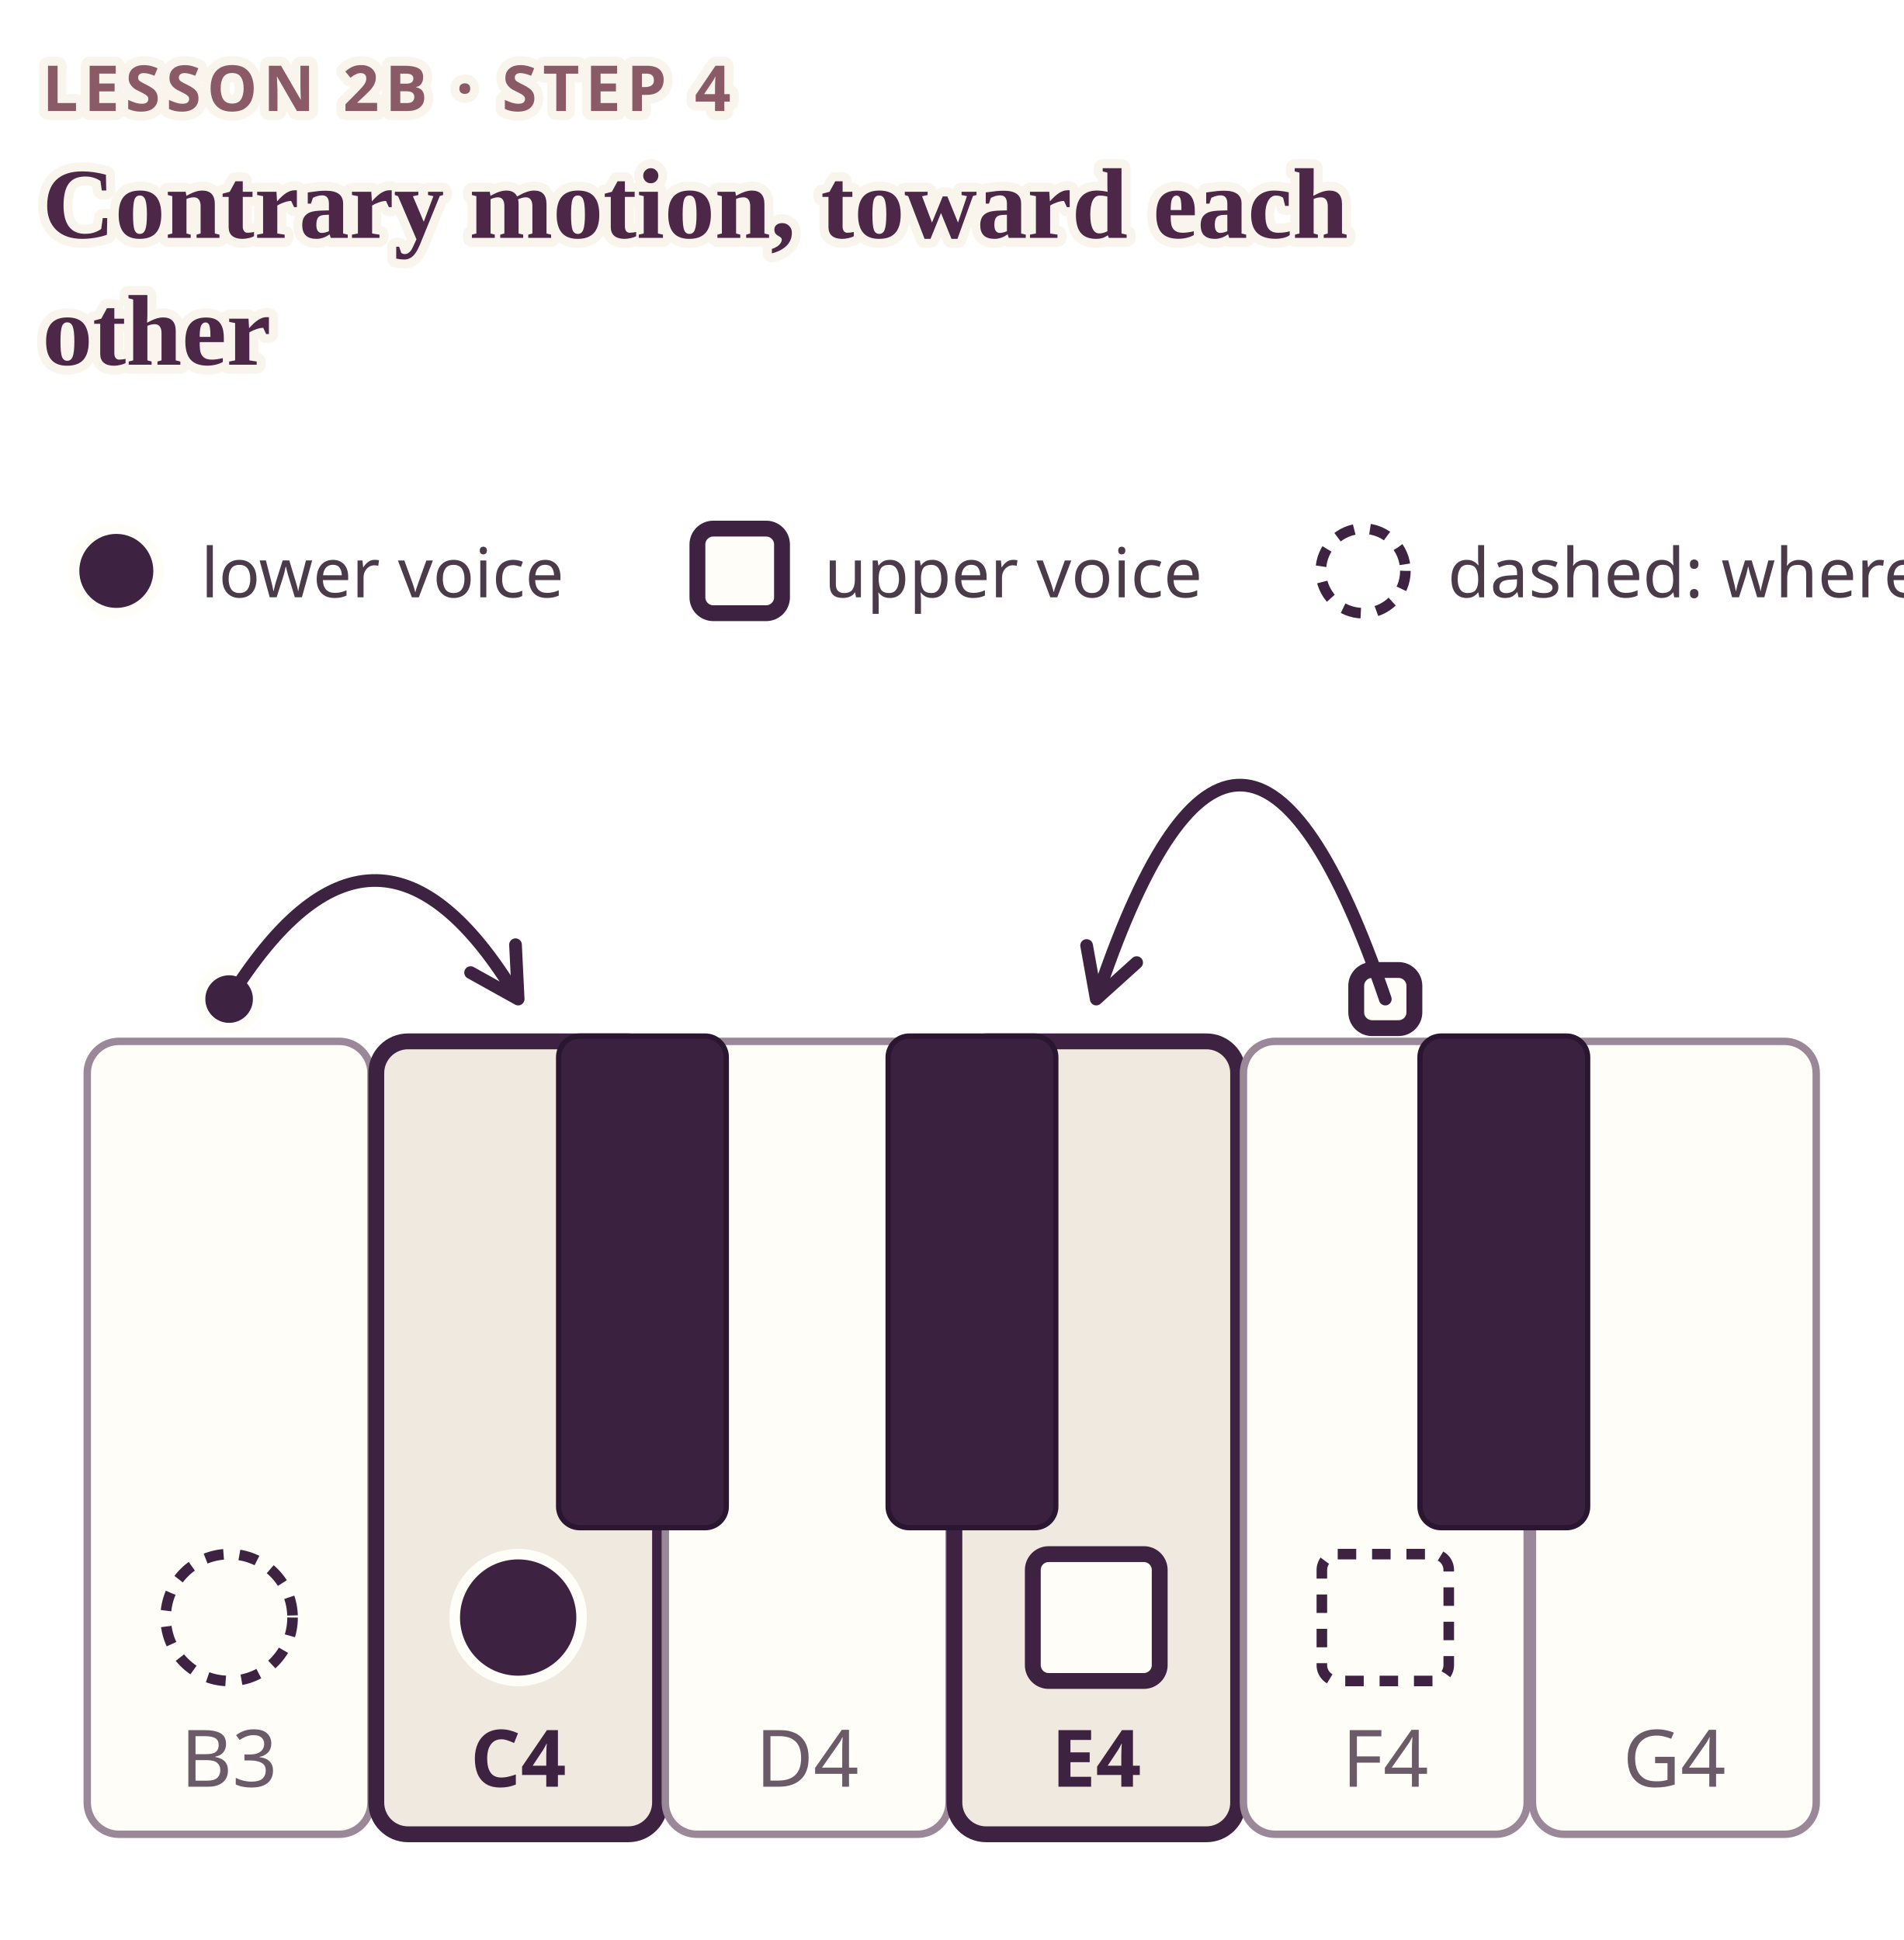
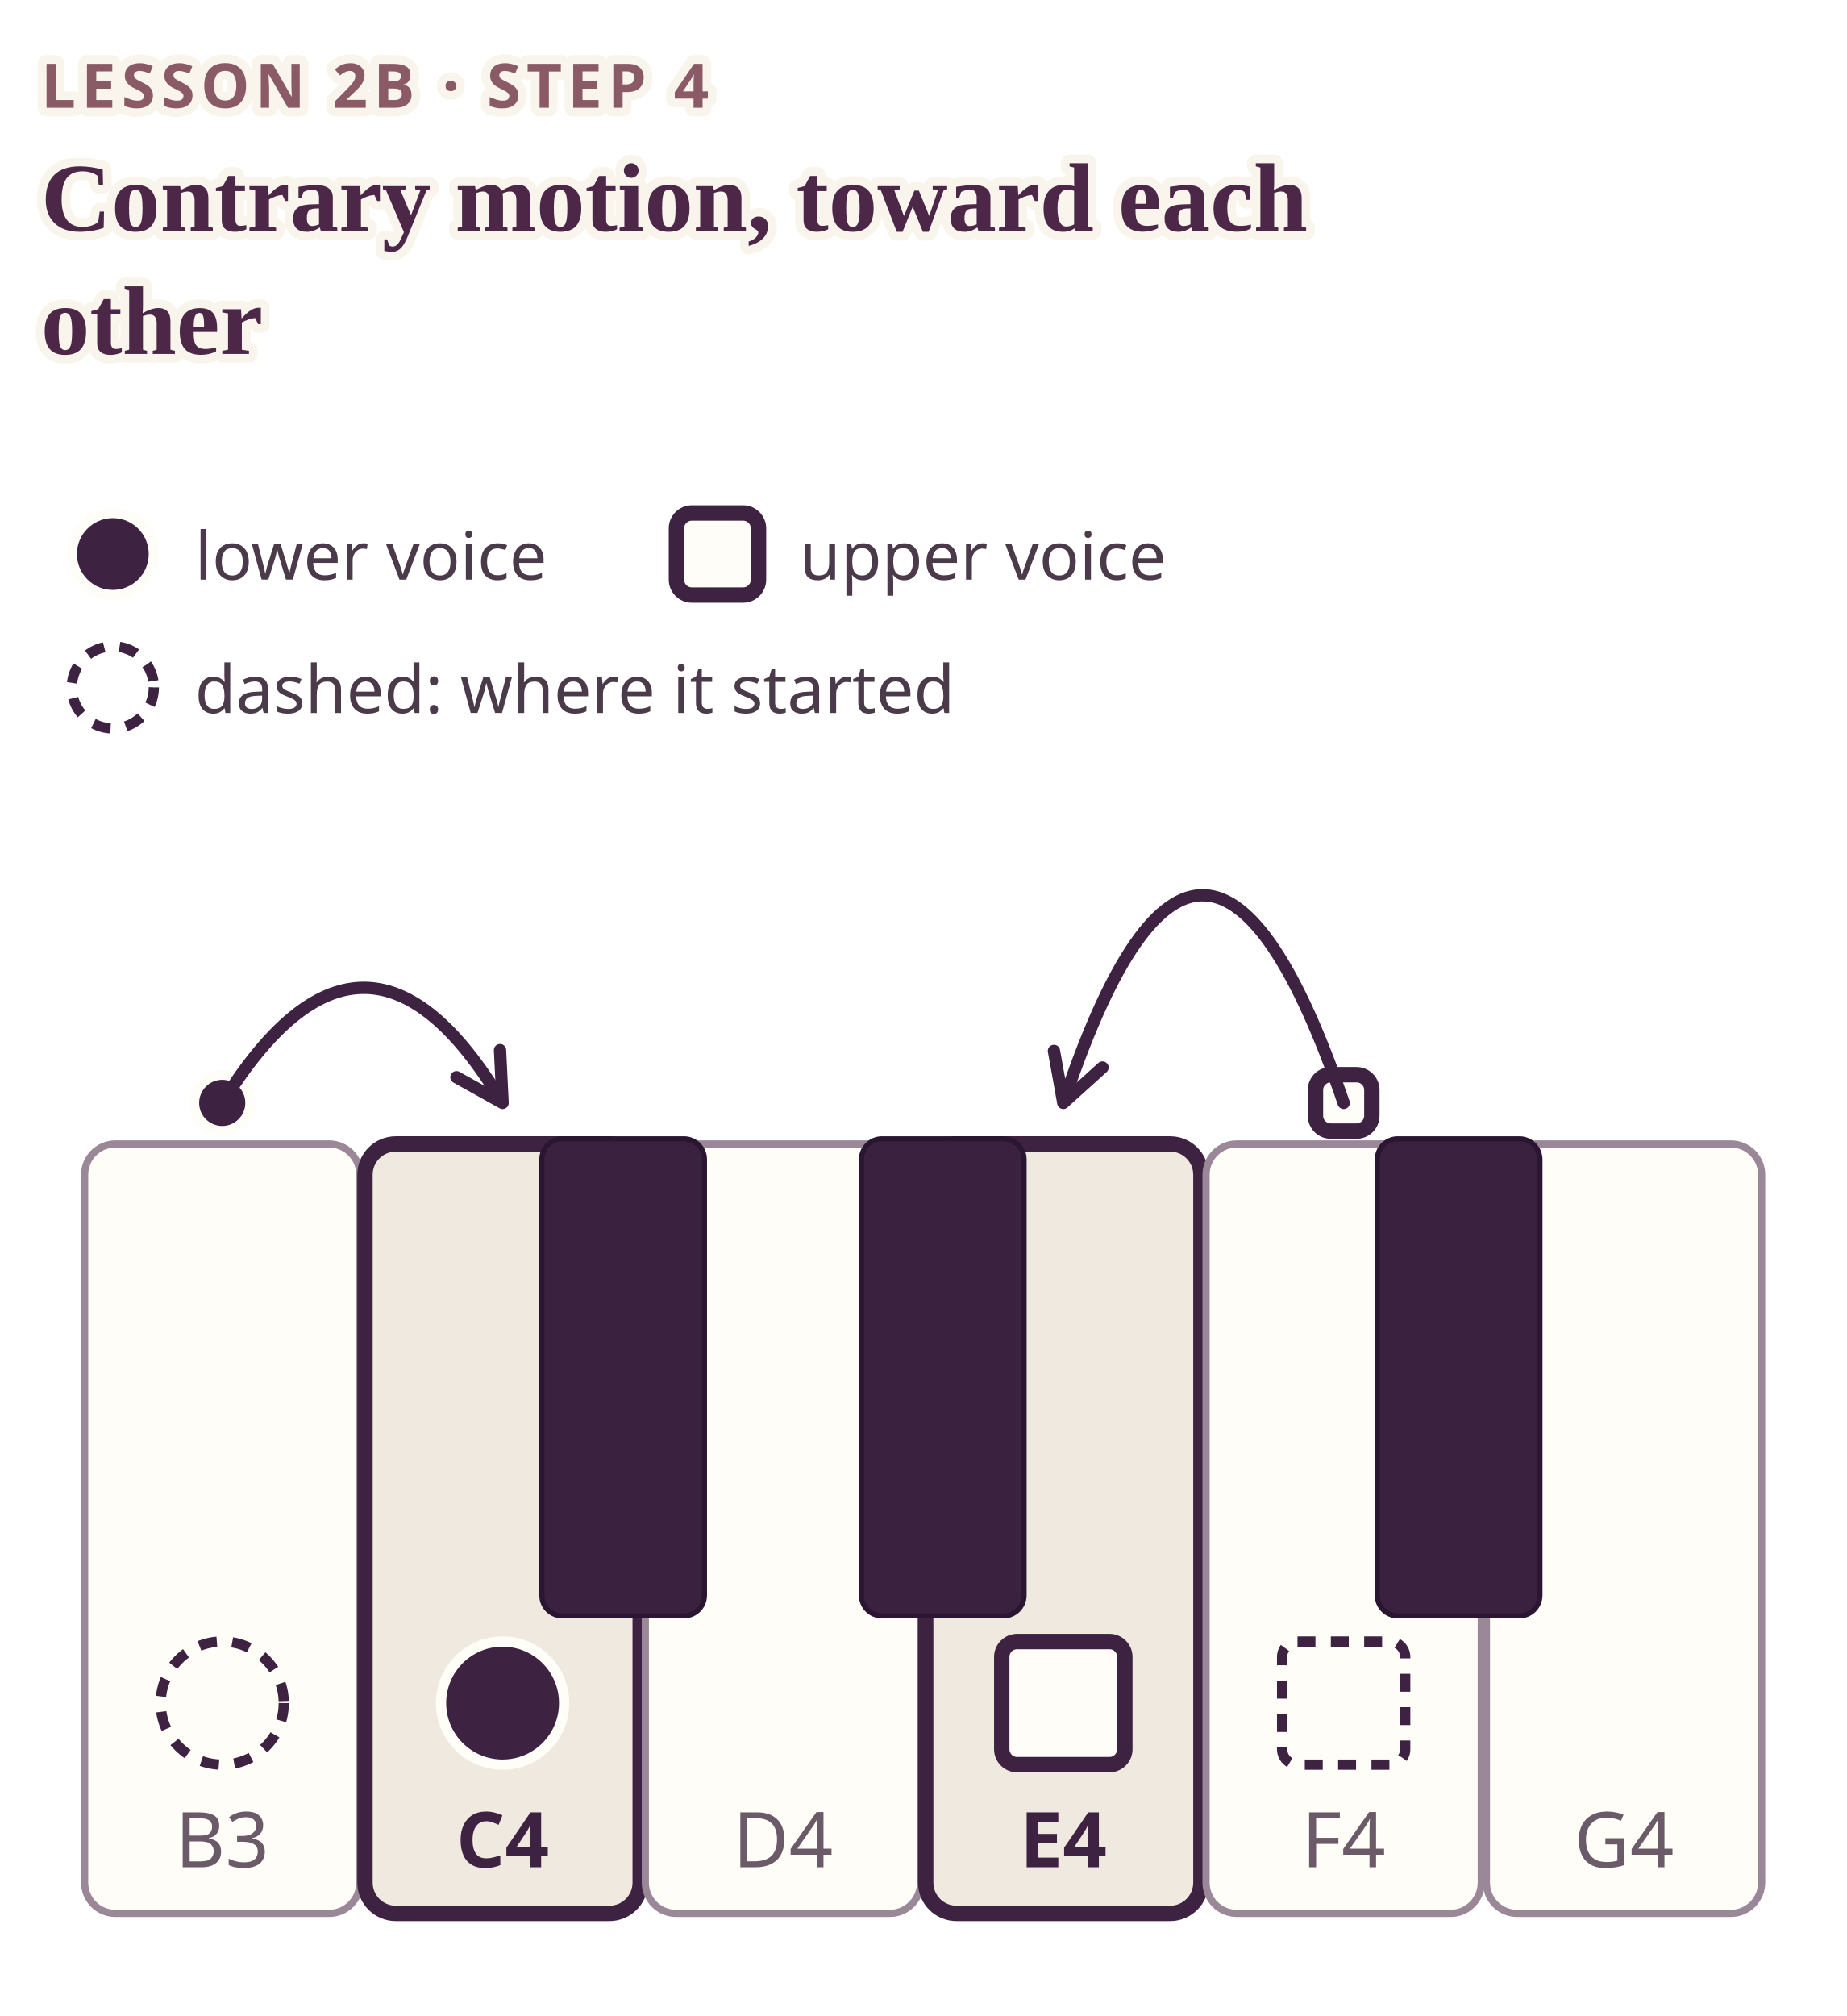
- <svg xmlns="http://www.w3.org/2000/svg" viewBox="0 0 360 367" width="360" height="367" role="img" aria-labelledby="m07-2b-11n-narrow-t m07-2b-11n-narrow-d">
+ <svg xmlns="http://www.w3.org/2000/svg" viewBox="0 0 360 393" width="360" height="393" role="img" aria-labelledby="m07-2b-11n-narrow-t m07-2b-11n-narrow-d">
  <defs>
    <linearGradient id="m07-2b-11n-narrow-w" x1="0" y1="0" x2="0" y2="1">
      <stop offset="0" stop-color="#fffdf8" />
      <stop offset=".78" stop-color="#f7efe2" />
      <stop offset="1" stop-color="#eadfcd" />
    </linearGradient>
    <linearGradient id="m07-2b-11n-narrow-b" x1="0" y1="0" x2="0" y2="1">
      <stop offset="0" stop-color="#4a2a4d" />
      <stop offset=".85" stop-color="#2a1630" />
      <stop offset="1" stop-color="#3a2140" />
    </linearGradient>
    <radialGradient id="m07-2b-11n-narrow-home" cx=".5" cy=".82" r=".75">
      <stop offset="0" stop-color="#ffd98a" />
      <stop offset=".55" stop-color="#f6b94f" />
      <stop offset="1" stop-color="#f3a53a" stop-opacity=".92" />
    </radialGradient>
    <radialGradient id="m07-2b-11n-narrow-lower" cx=".5" cy=".82" r=".75">
      <stop offset="0" stop-color="#ffe0a6" />
      <stop offset="1" stop-color="#f3b25a" />
    </radialGradient>
    <radialGradient id="m07-2b-11n-narrow-upper" cx=".5" cy=".82" r=".75">
      <stop offset="0" stop-color="#bfe7e2" />
      <stop offset="1" stop-color="#8fcdc6" />
    </radialGradient>
    <linearGradient id="m07-2b-11n-narrow-shared" x1="0" y1="0" x2="1" y2="0">
      <stop offset="0" stop-color="#f6c46a" />
      <stop offset=".5" stop-color="#efe6c4" />
      <stop offset="1" stop-color="#8fcdc6" />
    </linearGradient>
    <filter id="m07-2b-11n-narrow-glow" x="-40%" y="-20%" width="180%" height="150%">
      <feGaussianBlur stdDeviation="9" />
    </filter>
  </defs>
  <g transform="translate(8 8)">
    <g transform="translate(0 0)">
      <text x="0" y="13" font-family="ui-sans-serif, system-ui, 'Segoe UI', sans-serif" font-size="12" font-weight="700" text-anchor="start" fill="#8a5a66" letter-spacing="1.1" stroke="#f9f5ed" stroke-width="3.4" stroke-linejoin="round" paint-order="stroke fill">LESSON 2B · STEP 4</text>
      <text x="0" y="37" font-family="Georgia, 'Times New Roman', serif" font-size="19" font-weight="600" text-anchor="start" fill="#4C2748" stroke="#f9f5ed" stroke-width="3.4" stroke-linejoin="round" paint-order="stroke fill">Contrary motion, toward each</text>
      <text x="0" y="61" font-family="Georgia, 'Times New Roman', serif" font-size="19" font-weight="600" text-anchor="start" fill="#4C2748" stroke="#f9f5ed" stroke-width="3.4" stroke-linejoin="round" paint-order="stroke fill">other</text>
    </g>
    <g transform="translate(0 87)">
      <circle cx="14" cy="13" r="8" fill="#3e2241" stroke="#fffdf8" stroke-width="2" />
      <text x="30" y="18" font-family="ui-sans-serif, system-ui, 'Segoe UI', sans-serif" font-size="13" font-weight="400" text-anchor="start" fill="#4a3a4a">lower voice</text>
      <rect x="123.9" y="5" width="16" height="16" rx="3" fill="#fffdf8" stroke="#3e2241" stroke-width="3" />
      <text x="147.9" y="18" font-family="ui-sans-serif, system-ui, 'Segoe UI', sans-serif" font-size="13" font-weight="400" text-anchor="start" fill="#4a3a4a">upper voice</text>
-       <circle cx="249.8" cy="13" r="8" fill="none" stroke="#3e2241" stroke-width="2" stroke-dasharray="3.5 3" />
-       <text x="265.8" y="18" font-family="ui-sans-serif, system-ui, 'Segoe UI', sans-serif" font-size="13" font-weight="400" text-anchor="start" fill="#4a3a4a">dashed: where it started</text>
+       <circle cx="14" cy="39" r="8" fill="none" stroke="#3e2241" stroke-width="2" stroke-dasharray="3.5 3" />
+       <text x="30" y="44" font-family="ui-sans-serif, system-ui, 'Segoe UI', sans-serif" font-size="13" font-weight="400" text-anchor="start" fill="#4a3a4a">dashed: where it started</text>
    </g>
-     <g transform="translate(0 125)">
+     <g transform="translate(0 151)">
      <rect x="8.5" y="64" width="53.667" height="150" rx="6" fill="#fffdf8" stroke="#9a8798" stroke-width="1.4" />
      <rect x="63.167" y="64" width="53.667" height="150" rx="6" fill="#efe9df" stroke="#3e2241" stroke-width="3" />
      <rect x="117.833" y="64" width="53.667" height="150" rx="6" fill="#fffdf8" stroke="#9a8798" stroke-width="1.4" />
      <rect x="172.5" y="64" width="53.667" height="150" rx="6" fill="#efe9df" stroke="#3e2241" stroke-width="3" />
      <rect x="227.167" y="64" width="53.667" height="150" rx="6" fill="#fffdf8" stroke="#9a8798" stroke-width="1.4" />
      <rect x="281.833" y="64" width="53.667" height="150" rx="6" fill="#fffdf8" stroke="#9a8798" stroke-width="1.4" />
      <rect x="97.653" y="63" width="31.707" height="93" rx="4" fill="#3a2140" stroke="#2a1630" stroke-width="1" />
      <rect x="159.973" y="63" width="31.707" height="93" rx="4" fill="#3a2140" stroke="#2a1630" stroke-width="1" />
      <rect x="260.56" y="63" width="31.707" height="93" rx="4" fill="#3a2140" stroke="#2a1630" stroke-width="1" />
      <text x="35.333" y="205" font-family="ui-sans-serif, system-ui, 'Segoe UI', sans-serif" font-size="15" font-weight="500" text-anchor="middle" fill="#6b5a68">B3</text>
      <text x="90" y="205" font-family="ui-sans-serif, system-ui, 'Segoe UI', sans-serif" font-size="15" font-weight="700" text-anchor="middle" fill="#3e2241">C4</text>
      <text x="144.667" y="205" font-family="ui-sans-serif, system-ui, 'Segoe UI', sans-serif" font-size="15" font-weight="500" text-anchor="middle" fill="#6b5a68">D4</text>
      <text x="199.333" y="205" font-family="ui-sans-serif, system-ui, 'Segoe UI', sans-serif" font-size="15" font-weight="700" text-anchor="middle" fill="#3e2241">E4</text>
      <text x="254" y="205" font-family="ui-sans-serif, system-ui, 'Segoe UI', sans-serif" font-size="15" font-weight="500" text-anchor="middle" fill="#6b5a68">F4</text>
      <text x="308.667" y="205" font-family="ui-sans-serif, system-ui, 'Segoe UI', sans-serif" font-size="15" font-weight="500" text-anchor="middle" fill="#6b5a68">G4</text>
      <circle cx="35.333" cy="173" r="12" fill="none" stroke="#3e2241" stroke-width="2" stroke-dasharray="3.5 3" />
      <circle cx="90" cy="173" r="12" fill="#3e2241" stroke="#fffdf8" stroke-width="2" />
      <rect x="242" y="161" width="24" height="24" rx="3" fill="none" stroke="#3e2241" stroke-width="2" stroke-dasharray="3.5 3" />
      <rect x="187.333" y="161" width="24" height="24" rx="3" fill="#fffdf8" stroke="#3e2241" stroke-width="3" />
      <circle cx="35.333" cy="56" r="5.5" fill="#3e2241" stroke="#fffdf8" stroke-width="2" />
      <path d="M35.333 56 Q62.667 12 88.945 54.301" fill="none" stroke="#3e2241" stroke-width="2.4" stroke-linecap="round" />
      <path d="M90 56 l-8.996 -5.007 M90 56 l-0.502 -10.283" stroke="#3e2241" stroke-width="2.4" stroke-linecap="round" />
      <rect x="248.5" y="50.5" width="11" height="11" rx="3" fill="#fffdf8" stroke="#3e2241" stroke-width="3" />
      <path d="M254 56 Q226.667 -24 199.98 54.107" fill="none" stroke="#3e2241" stroke-width="2.4" stroke-linecap="round" />
      <path d="M199.333 56 l-1.822 -10.133 M199.333 56 l7.641 -6.9" stroke="#3e2241" stroke-width="2.4" stroke-linecap="round" />
    </g>
  </g>
</svg>
